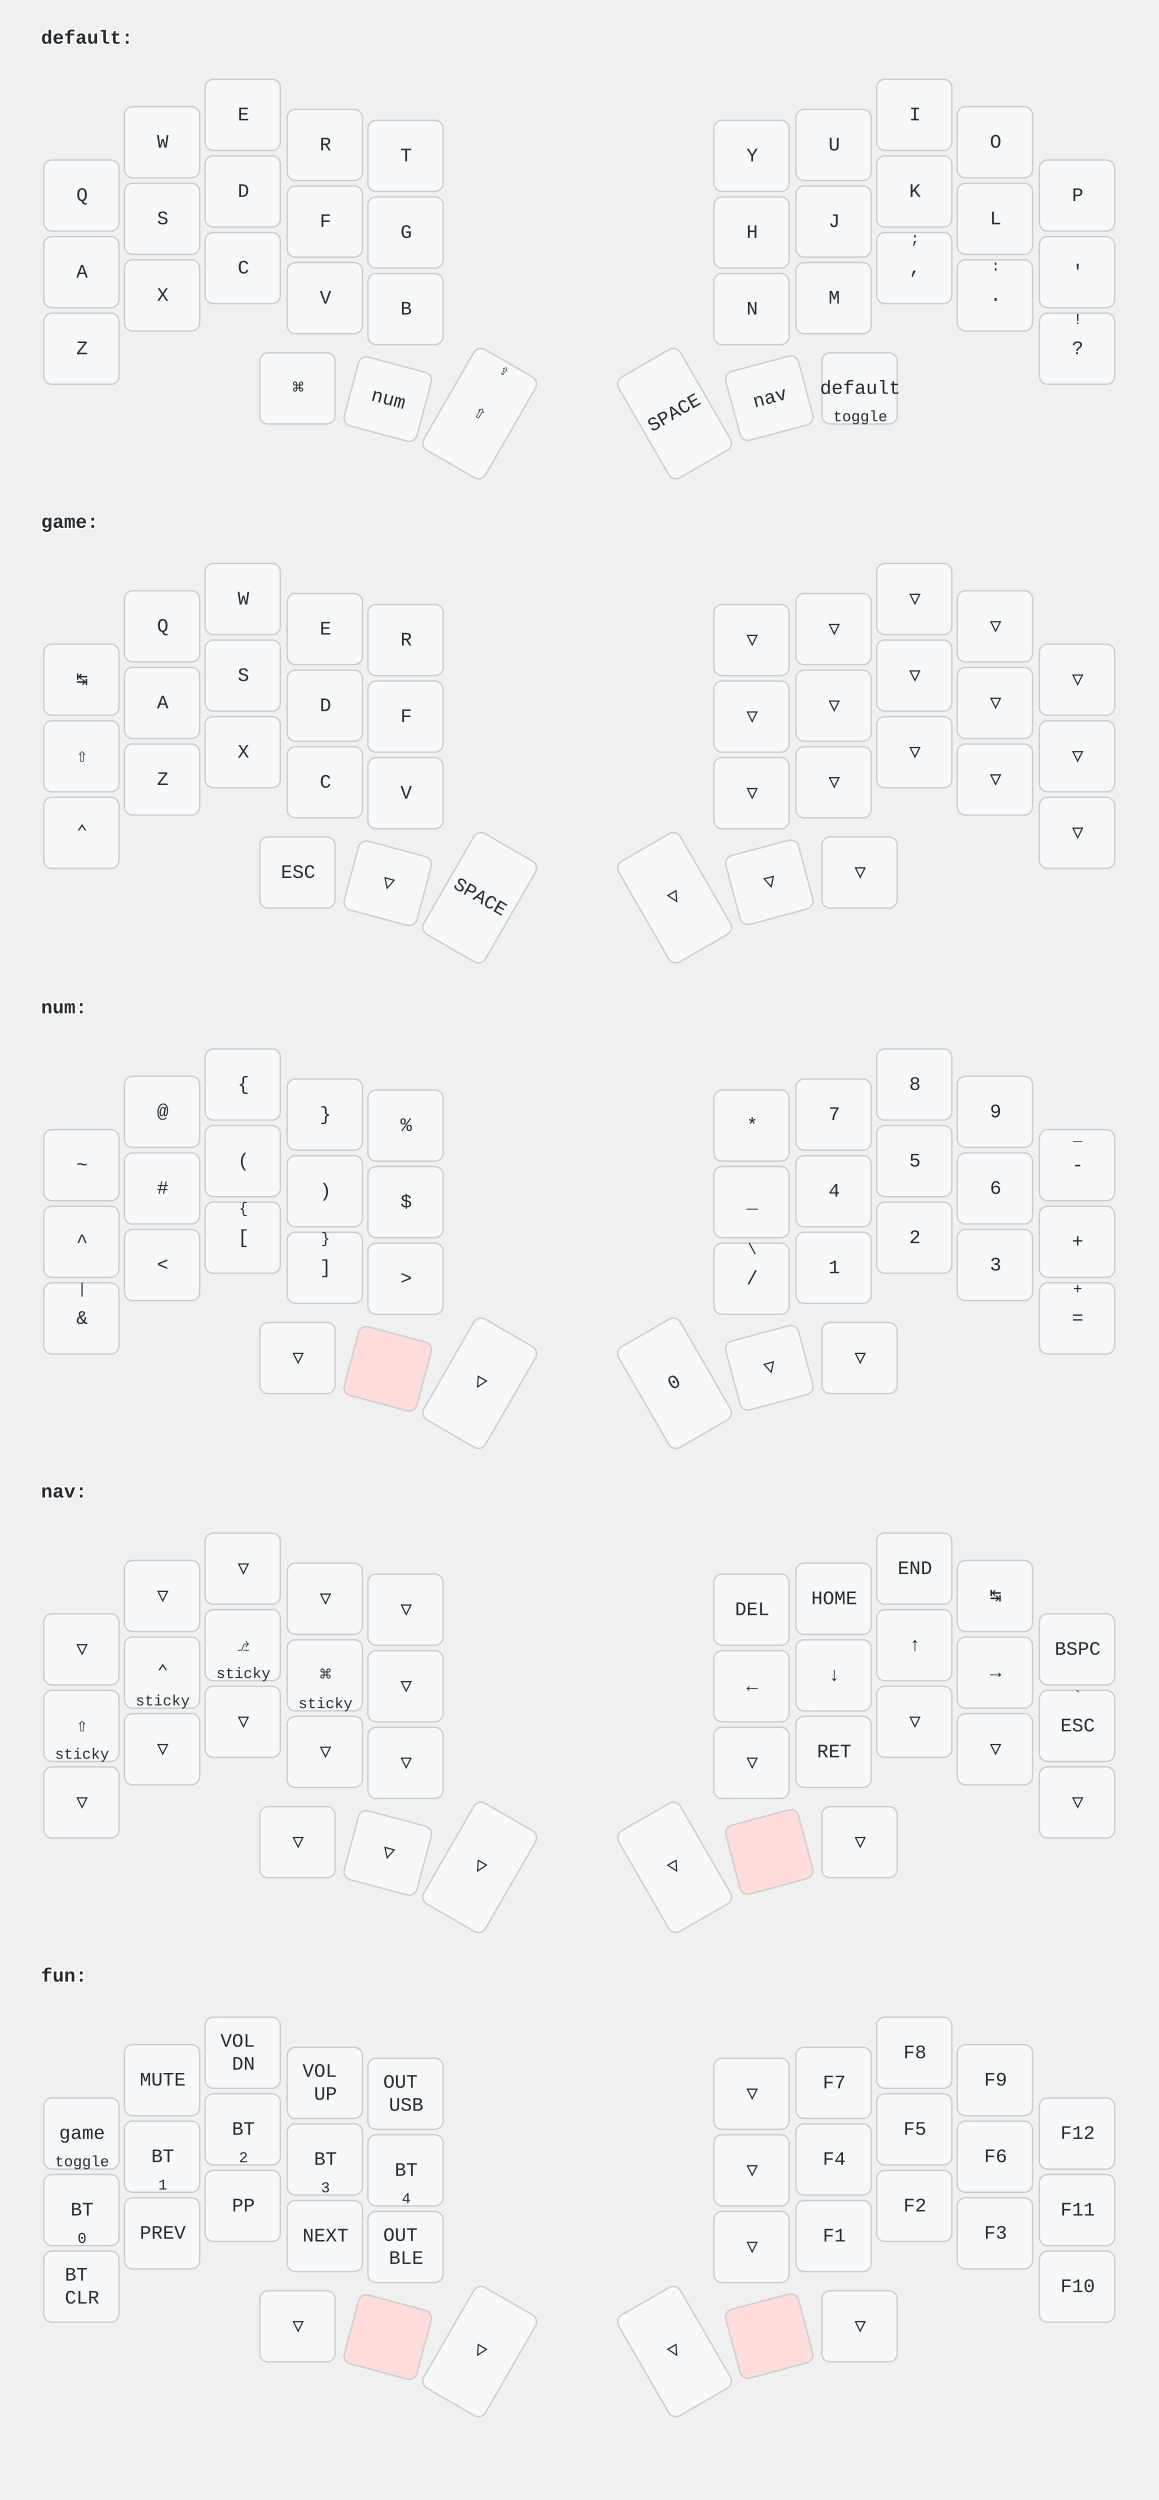
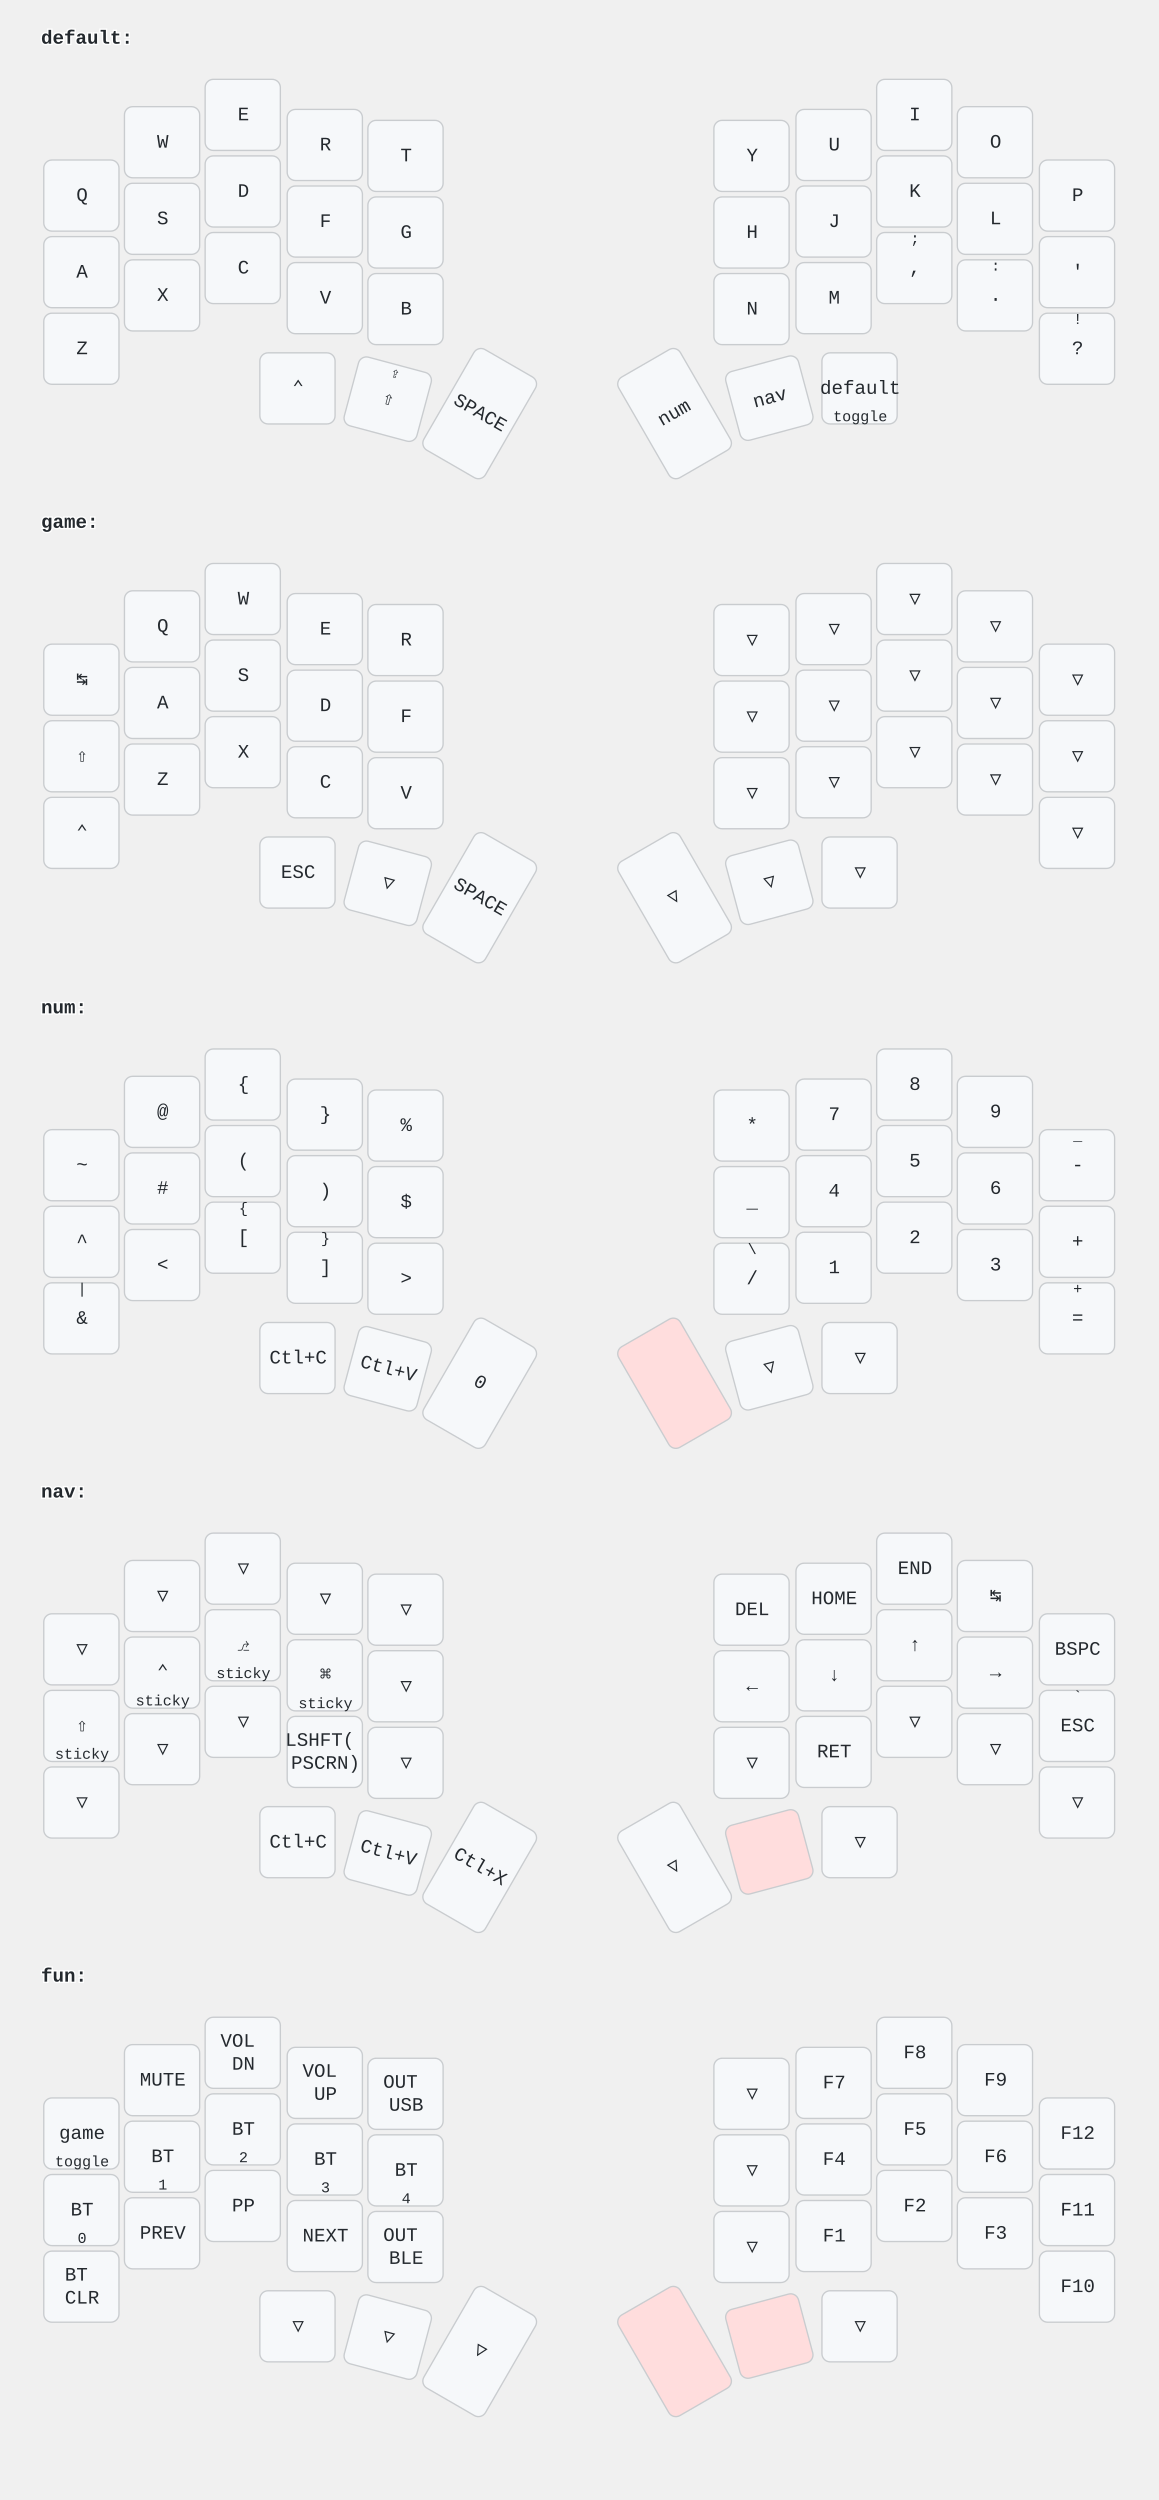
<svg xmlns="http://www.w3.org/2000/svg" width="847" height="1828" viewBox="0 0 847 1828" class="keymap">
  <style>/* font and background color specifications */
svg {
    font-family: SFMono-Regular,Consolas,Liberation Mono,Menlo,monospace;
    font-size: 14px;
    font-kerning: normal;
    text-rendering: optimizeLegibility;
    fill: #24292e;
}

/* default key styling */
rect {
    fill: #f6f8fa;
    stroke: #c9cccf;
    stroke-width: 1;
}

/* color accent for combo boxes */
rect.combo {
    fill: #cdf;
}

/* color accent for held keys */
rect.held, rect.combo.held {
    fill: #fdd;
}

/* color accent for ghost (optional) keys */
rect.ghost, rect.combo.ghost {
    fill: #ddd;
}

text {
    text-anchor: middle;
    dominant-baseline: middle;
}

/* styling for layer labels */
text.label {
    font-weight: bold;
    text-anchor: start;
    stroke: white;
    stroke-width: 2;
    paint-order: stroke;
}

/* styling for combo tap, and key hold/shifted label text */
text.combo, text.hold, text.shifted {
    font-size: 11px;
}

text.hold {
    text-anchor: middle;
    dominant-baseline: auto;
}

text.shifted {
    text-anchor: middle;
    dominant-baseline: hanging;
}

/* styling for hold/shifted label text in combo box */
text.combo.hold, text.combo.shifted {
    font-size: 8px;
}

/* styling for combo dendrons */
path {
    stroke-width: 1;
    stroke: gray;
    fill: none;
}
</style>
  <g transform="translate(30, 0)" class="layer-default">
    <text x="0" y="28" class="label" id="default">default:</text>
    <g transform="translate(0, 56)">
      <g transform="translate(30, 87)" class="key keypos-0">
        <rect rx="6" ry="6" x="-28" y="-26" width="55" height="52" class="key" />
        <text x="0" y="0" class="key tap">Q</text>
      </g>
      <g transform="translate(89, 48)" class="key keypos-1">
        <rect rx="6" ry="6" x="-28" y="-26" width="55" height="52" class="key" />
        <text x="0" y="0" class="key tap">W</text>
      </g>
      <g transform="translate(148, 28)" class="key keypos-2">
        <rect rx="6" ry="6" x="-28" y="-26" width="55" height="52" class="key" />
        <text x="0" y="0" class="key tap">E</text>
      </g>
      <g transform="translate(208, 50)" class="key keypos-3">
        <rect rx="6" ry="6" x="-28" y="-26" width="55" height="52" class="key" />
        <text x="0" y="0" class="key tap">R</text>
      </g>
      <g transform="translate(267, 58)" class="key keypos-4">
        <rect rx="6" ry="6" x="-28" y="-26" width="55" height="52" class="key" />
        <text x="0" y="0" class="key tap">T</text>
      </g>
      <g transform="translate(520, 58)" class="key keypos-5">
        <rect rx="6" ry="6" x="-28" y="-26" width="55" height="52" class="key" />
        <text x="0" y="0" class="key tap">Y</text>
      </g>
      <g transform="translate(580, 50)" class="key keypos-6">
        <rect rx="6" ry="6" x="-28" y="-26" width="55" height="52" class="key" />
        <text x="0" y="0" class="key tap">U</text>
      </g>
      <g transform="translate(639, 28)" class="key keypos-7">
        <rect rx="6" ry="6" x="-28" y="-26" width="55" height="52" class="key" />
        <text x="0" y="0" class="key tap">I</text>
      </g>
      <g transform="translate(698, 48)" class="key keypos-8">
        <rect rx="6" ry="6" x="-28" y="-26" width="55" height="52" class="key" />
        <text x="0" y="0" class="key tap">O</text>
      </g>
      <g transform="translate(758, 87)" class="key keypos-9">
        <rect rx="6" ry="6" x="-28" y="-26" width="55" height="52" class="key" />
        <text x="0" y="0" class="key tap">P</text>
      </g>
      <g transform="translate(30, 143)" class="key keypos-10">
        <rect rx="6" ry="6" x="-28" y="-26" width="55" height="52" class="key" />
        <text x="0" y="0" class="key tap">A</text>
      </g>
      <g transform="translate(89, 104)" class="key keypos-11">
        <rect rx="6" ry="6" x="-28" y="-26" width="55" height="52" class="key" />
        <text x="0" y="0" class="key tap">S</text>
      </g>
      <g transform="translate(148, 84)" class="key keypos-12">
        <rect rx="6" ry="6" x="-28" y="-26" width="55" height="52" class="key" />
        <text x="0" y="0" class="key tap">D</text>
      </g>
      <g transform="translate(208, 106)" class="key keypos-13">
        <rect rx="6" ry="6" x="-28" y="-26" width="55" height="52" class="key" />
        <text x="0" y="0" class="key tap">F</text>
      </g>
      <g transform="translate(267, 114)" class="key keypos-14">
        <rect rx="6" ry="6" x="-28" y="-26" width="55" height="52" class="key" />
        <text x="0" y="0" class="key tap">G</text>
      </g>
      <g transform="translate(520, 114)" class="key keypos-15">
        <rect rx="6" ry="6" x="-28" y="-26" width="55" height="52" class="key" />
        <text x="0" y="0" class="key tap">H</text>
      </g>
      <g transform="translate(580, 106)" class="key keypos-16">
        <rect rx="6" ry="6" x="-28" y="-26" width="55" height="52" class="key" />
        <text x="0" y="0" class="key tap">J</text>
      </g>
      <g transform="translate(639, 84)" class="key keypos-17">
        <rect rx="6" ry="6" x="-28" y="-26" width="55" height="52" class="key" />
        <text x="0" y="0" class="key tap">K</text>
      </g>
      <g transform="translate(698, 104)" class="key keypos-18">
        <rect rx="6" ry="6" x="-28" y="-26" width="55" height="52" class="key" />
        <text x="0" y="0" class="key tap">L</text>
      </g>
      <g transform="translate(758, 143)" class="key keypos-19">
        <rect rx="6" ry="6" x="-28" y="-26" width="55" height="52" class="key" />
        <text x="0" y="0" class="key tap">'</text>
      </g>
      <g transform="translate(30, 199)" class="key keypos-20">
        <rect rx="6" ry="6" x="-28" y="-26" width="55" height="52" class="key" />
        <text x="0" y="0" class="key tap">Z</text>
      </g>
      <g transform="translate(89, 160)" class="key keypos-21">
        <rect rx="6" ry="6" x="-28" y="-26" width="55" height="52" class="key" />
        <text x="0" y="0" class="key tap">X</text>
      </g>
      <g transform="translate(148, 140)" class="key keypos-22">
        <rect rx="6" ry="6" x="-28" y="-26" width="55" height="52" class="key" />
        <text x="0" y="0" class="key tap">C</text>
      </g>
      <g transform="translate(208, 162)" class="key keypos-23">
        <rect rx="6" ry="6" x="-28" y="-26" width="55" height="52" class="key" />
        <text x="0" y="0" class="key tap">V</text>
      </g>
      <g transform="translate(267, 170)" class="key keypos-24">
        <rect rx="6" ry="6" x="-28" y="-26" width="55" height="52" class="key" />
        <text x="0" y="0" class="key tap">B</text>
      </g>
      <g transform="translate(520, 170)" class="key keypos-25">
        <rect rx="6" ry="6" x="-28" y="-26" width="55" height="52" class="key" />
        <text x="0" y="0" class="key tap">N</text>
      </g>
      <g transform="translate(580, 162)" class="key keypos-26">
        <rect rx="6" ry="6" x="-28" y="-26" width="55" height="52" class="key" />
        <text x="0" y="0" class="key tap">M</text>
      </g>
      <g transform="translate(639, 140)" class="key keypos-27">
        <rect rx="6" ry="6" x="-28" y="-26" width="55" height="52" class="key" />
        <text x="0" y="0" class="key tap">,</text>
        <text x="0" y="-24" class="key shifted">;</text>
      </g>
      <g transform="translate(698, 160)" class="key keypos-28">
        <rect rx="6" ry="6" x="-28" y="-26" width="55" height="52" class="key" />
        <text x="0" y="0" class="key tap">.</text>
        <text x="0" y="-24" class="key shifted">:</text>
      </g>
      <g transform="translate(758, 199)" class="key keypos-29">
        <rect rx="6" ry="6" x="-28" y="-26" width="55" height="52" class="key" />
        <text x="0" y="0" class="key tap">?</text>
        <text x="0" y="-24" class="key shifted">!</text>
      </g>
      <g transform="translate(188, 228)" class="key keypos-30">
        <rect rx="6" ry="6" x="-28" y="-26" width="55" height="52" class="key" />
-         <text x="0" y="0" class="key tap">⌘</text>
+         <text x="0" y="0" class="key tap">⌃</text>
      </g>
      <g transform="translate(254, 236) rotate(15.0)" class="key keypos-31">
        <rect rx="6" ry="6" x="-28" y="-26" width="55" height="52" class="key" />
+         <text x="0" y="0" class="key tap">⇧</text>
+         <text x="0" y="-24" class="key shifted">⇪</text>
+       </g>
+       <g transform="translate(321, 246) rotate(30.0)" class="key keypos-32">
+         <rect rx="6" ry="6" x="-26" y="-42" width="52" height="85" class="key" />
+         <text x="0" y="0" class="key tap">SPACE</text>
+       </g>
+       <g transform="translate(463, 246) rotate(-30.0)" class="key keypos-33">
+         <rect rx="6" ry="6" x="-26" y="-42" width="52" height="85" class="key" />
        <a href="#num">
          <text x="0" y="0" class="key tap layer-activator">num</text>
        </a>
-       </g>
-       <g transform="translate(321, 246) rotate(30.0)" class="key keypos-32">
-         <rect rx="6" ry="6" x="-26" y="-42" width="52" height="85" class="key" />
-         <text x="0" y="0" class="key tap">⇧</text>
-         <text x="0" y="-40" class="key shifted">⇪</text>
-       </g>
-       <g transform="translate(463, 246) rotate(-30.0)" class="key keypos-33">
-         <rect rx="6" ry="6" x="-26" y="-42" width="52" height="85" class="key" />
-         <text x="0" y="0" class="key tap">SPACE</text>
      </g>
      <g transform="translate(533, 235) rotate(-15.0)" class="key keypos-34">
        <rect rx="6" ry="6" x="-28" y="-26" width="55" height="52" class="key" />
        <a href="#nav">
          <text x="0" y="0" class="key tap layer-activator">nav</text>
        </a>
      </g>
      <g transform="translate(599, 228)" class="key keypos-35">
        <rect rx="6" ry="6" x="-28" y="-26" width="55" height="52" class="key" />
        <a href="#default">
          <text x="0" y="0" class="key tap layer-activator">default</text>
        </a>
        <text x="0" y="24" class="key hold">toggle</text>
      </g>
    </g>
  </g>
  <g transform="translate(30, 354)" class="layer-game">
    <text x="0" y="28" class="label" id="game">game:</text>
    <g transform="translate(0, 56)">
      <g transform="translate(30, 87)" class="key keypos-0">
        <rect rx="6" ry="6" x="-28" y="-26" width="55" height="52" class="key" />
        <text x="0" y="0" class="key tap">↹</text>
      </g>
      <g transform="translate(89, 48)" class="key keypos-1">
        <rect rx="6" ry="6" x="-28" y="-26" width="55" height="52" class="key" />
        <text x="0" y="0" class="key tap">Q</text>
      </g>
      <g transform="translate(148, 28)" class="key keypos-2">
        <rect rx="6" ry="6" x="-28" y="-26" width="55" height="52" class="key" />
        <text x="0" y="0" class="key tap">W</text>
      </g>
      <g transform="translate(208, 50)" class="key keypos-3">
        <rect rx="6" ry="6" x="-28" y="-26" width="55" height="52" class="key" />
        <text x="0" y="0" class="key tap">E</text>
      </g>
      <g transform="translate(267, 58)" class="key keypos-4">
        <rect rx="6" ry="6" x="-28" y="-26" width="55" height="52" class="key" />
        <text x="0" y="0" class="key tap">R</text>
      </g>
      <g transform="translate(520, 58)" class="key trans keypos-5">
        <rect rx="6" ry="6" x="-28" y="-26" width="55" height="52" class="key trans" />
        <text x="0" y="0" class="key trans tap">▽</text>
      </g>
      <g transform="translate(580, 50)" class="key trans keypos-6">
        <rect rx="6" ry="6" x="-28" y="-26" width="55" height="52" class="key trans" />
        <text x="0" y="0" class="key trans tap">▽</text>
      </g>
      <g transform="translate(639, 28)" class="key trans keypos-7">
        <rect rx="6" ry="6" x="-28" y="-26" width="55" height="52" class="key trans" />
        <text x="0" y="0" class="key trans tap">▽</text>
      </g>
      <g transform="translate(698, 48)" class="key trans keypos-8">
        <rect rx="6" ry="6" x="-28" y="-26" width="55" height="52" class="key trans" />
        <text x="0" y="0" class="key trans tap">▽</text>
      </g>
      <g transform="translate(758, 87)" class="key trans keypos-9">
        <rect rx="6" ry="6" x="-28" y="-26" width="55" height="52" class="key trans" />
        <text x="0" y="0" class="key trans tap">▽</text>
      </g>
      <g transform="translate(30, 143)" class="key keypos-10">
        <rect rx="6" ry="6" x="-28" y="-26" width="55" height="52" class="key" />
        <text x="0" y="0" class="key tap">⇧</text>
      </g>
      <g transform="translate(89, 104)" class="key keypos-11">
        <rect rx="6" ry="6" x="-28" y="-26" width="55" height="52" class="key" />
        <text x="0" y="0" class="key tap">A</text>
      </g>
      <g transform="translate(148, 84)" class="key keypos-12">
        <rect rx="6" ry="6" x="-28" y="-26" width="55" height="52" class="key" />
        <text x="0" y="0" class="key tap">S</text>
      </g>
      <g transform="translate(208, 106)" class="key keypos-13">
        <rect rx="6" ry="6" x="-28" y="-26" width="55" height="52" class="key" />
        <text x="0" y="0" class="key tap">D</text>
      </g>
      <g transform="translate(267, 114)" class="key keypos-14">
        <rect rx="6" ry="6" x="-28" y="-26" width="55" height="52" class="key" />
        <text x="0" y="0" class="key tap">F</text>
      </g>
      <g transform="translate(520, 114)" class="key trans keypos-15">
        <rect rx="6" ry="6" x="-28" y="-26" width="55" height="52" class="key trans" />
        <text x="0" y="0" class="key trans tap">▽</text>
      </g>
      <g transform="translate(580, 106)" class="key trans keypos-16">
        <rect rx="6" ry="6" x="-28" y="-26" width="55" height="52" class="key trans" />
        <text x="0" y="0" class="key trans tap">▽</text>
      </g>
      <g transform="translate(639, 84)" class="key trans keypos-17">
        <rect rx="6" ry="6" x="-28" y="-26" width="55" height="52" class="key trans" />
        <text x="0" y="0" class="key trans tap">▽</text>
      </g>
      <g transform="translate(698, 104)" class="key trans keypos-18">
        <rect rx="6" ry="6" x="-28" y="-26" width="55" height="52" class="key trans" />
        <text x="0" y="0" class="key trans tap">▽</text>
      </g>
      <g transform="translate(758, 143)" class="key trans keypos-19">
        <rect rx="6" ry="6" x="-28" y="-26" width="55" height="52" class="key trans" />
        <text x="0" y="0" class="key trans tap">▽</text>
      </g>
      <g transform="translate(30, 199)" class="key keypos-20">
        <rect rx="6" ry="6" x="-28" y="-26" width="55" height="52" class="key" />
        <text x="0" y="0" class="key tap">⌃</text>
      </g>
      <g transform="translate(89, 160)" class="key keypos-21">
        <rect rx="6" ry="6" x="-28" y="-26" width="55" height="52" class="key" />
        <text x="0" y="0" class="key tap">Z</text>
      </g>
      <g transform="translate(148, 140)" class="key keypos-22">
        <rect rx="6" ry="6" x="-28" y="-26" width="55" height="52" class="key" />
        <text x="0" y="0" class="key tap">X</text>
      </g>
      <g transform="translate(208, 162)" class="key keypos-23">
        <rect rx="6" ry="6" x="-28" y="-26" width="55" height="52" class="key" />
        <text x="0" y="0" class="key tap">C</text>
      </g>
      <g transform="translate(267, 170)" class="key keypos-24">
        <rect rx="6" ry="6" x="-28" y="-26" width="55" height="52" class="key" />
        <text x="0" y="0" class="key tap">V</text>
      </g>
      <g transform="translate(520, 170)" class="key trans keypos-25">
        <rect rx="6" ry="6" x="-28" y="-26" width="55" height="52" class="key trans" />
        <text x="0" y="0" class="key trans tap">▽</text>
      </g>
      <g transform="translate(580, 162)" class="key trans keypos-26">
        <rect rx="6" ry="6" x="-28" y="-26" width="55" height="52" class="key trans" />
        <text x="0" y="0" class="key trans tap">▽</text>
      </g>
      <g transform="translate(639, 140)" class="key trans keypos-27">
        <rect rx="6" ry="6" x="-28" y="-26" width="55" height="52" class="key trans" />
        <text x="0" y="0" class="key trans tap">▽</text>
      </g>
      <g transform="translate(698, 160)" class="key trans keypos-28">
        <rect rx="6" ry="6" x="-28" y="-26" width="55" height="52" class="key trans" />
        <text x="0" y="0" class="key trans tap">▽</text>
      </g>
      <g transform="translate(758, 199)" class="key trans keypos-29">
        <rect rx="6" ry="6" x="-28" y="-26" width="55" height="52" class="key trans" />
        <text x="0" y="0" class="key trans tap">▽</text>
      </g>
      <g transform="translate(188, 228)" class="key keypos-30">
        <rect rx="6" ry="6" x="-28" y="-26" width="55" height="52" class="key" />
        <text x="0" y="0" class="key tap">ESC</text>
      </g>
      <g transform="translate(254, 236) rotate(15.0)" class="key trans keypos-31">
        <rect rx="6" ry="6" x="-28" y="-26" width="55" height="52" class="key trans" />
        <text x="0" y="0" class="key trans tap">▽</text>
      </g>
      <g transform="translate(321, 246) rotate(30.0)" class="key keypos-32">
        <rect rx="6" ry="6" x="-26" y="-42" width="52" height="85" class="key" />
        <text x="0" y="0" class="key tap">SPACE</text>
      </g>
      <g transform="translate(463, 246) rotate(-30.0)" class="key trans keypos-33">
        <rect rx="6" ry="6" x="-26" y="-42" width="52" height="85" class="key trans" />
        <text x="0" y="0" class="key trans tap">▽</text>
      </g>
      <g transform="translate(533, 235) rotate(-15.0)" class="key trans keypos-34">
        <rect rx="6" ry="6" x="-28" y="-26" width="55" height="52" class="key trans" />
        <text x="0" y="0" class="key trans tap">▽</text>
      </g>
      <g transform="translate(599, 228)" class="key trans keypos-35">
        <rect rx="6" ry="6" x="-28" y="-26" width="55" height="52" class="key trans" />
        <text x="0" y="0" class="key trans tap">▽</text>
      </g>
    </g>
  </g>
  <g transform="translate(30, 709)" class="layer-num">
    <text x="0" y="28" class="label" id="num">num:</text>
    <g transform="translate(0, 56)">
      <g transform="translate(30, 87)" class="key keypos-0">
        <rect rx="6" ry="6" x="-28" y="-26" width="55" height="52" class="key" />
        <text x="0" y="0" class="key tap">~</text>
      </g>
      <g transform="translate(89, 48)" class="key keypos-1">
        <rect rx="6" ry="6" x="-28" y="-26" width="55" height="52" class="key" />
        <text x="0" y="0" class="key tap">@</text>
      </g>
      <g transform="translate(148, 28)" class="key keypos-2">
        <rect rx="6" ry="6" x="-28" y="-26" width="55" height="52" class="key" />
        <text x="0" y="0" class="key tap">{</text>
      </g>
      <g transform="translate(208, 50)" class="key keypos-3">
        <rect rx="6" ry="6" x="-28" y="-26" width="55" height="52" class="key" />
        <text x="0" y="0" class="key tap">}</text>
      </g>
      <g transform="translate(267, 58)" class="key keypos-4">
        <rect rx="6" ry="6" x="-28" y="-26" width="55" height="52" class="key" />
        <text x="0" y="0" class="key tap">%</text>
      </g>
      <g transform="translate(520, 58)" class="key keypos-5">
        <rect rx="6" ry="6" x="-28" y="-26" width="55" height="52" class="key" />
        <text x="0" y="0" class="key tap">*</text>
      </g>
      <g transform="translate(580, 50)" class="key keypos-6">
        <rect rx="6" ry="6" x="-28" y="-26" width="55" height="52" class="key" />
        <text x="0" y="0" class="key tap">7</text>
      </g>
      <g transform="translate(639, 28)" class="key keypos-7">
        <rect rx="6" ry="6" x="-28" y="-26" width="55" height="52" class="key" />
        <text x="0" y="0" class="key tap">8</text>
      </g>
      <g transform="translate(698, 48)" class="key keypos-8">
        <rect rx="6" ry="6" x="-28" y="-26" width="55" height="52" class="key" />
        <text x="0" y="0" class="key tap">9</text>
      </g>
      <g transform="translate(758, 87)" class="key keypos-9">
        <rect rx="6" ry="6" x="-28" y="-26" width="55" height="52" class="key" />
        <text x="0" y="0" class="key tap">-</text>
        <text x="0" y="-24" class="key shifted">_</text>
      </g>
      <g transform="translate(30, 143)" class="key keypos-10">
        <rect rx="6" ry="6" x="-28" y="-26" width="55" height="52" class="key" />
        <text x="0" y="0" class="key tap">^</text>
      </g>
      <g transform="translate(89, 104)" class="key keypos-11">
        <rect rx="6" ry="6" x="-28" y="-26" width="55" height="52" class="key" />
        <text x="0" y="0" class="key tap">#</text>
      </g>
      <g transform="translate(148, 84)" class="key keypos-12">
        <rect rx="6" ry="6" x="-28" y="-26" width="55" height="52" class="key" />
        <text x="0" y="0" class="key tap">(</text>
      </g>
      <g transform="translate(208, 106)" class="key keypos-13">
        <rect rx="6" ry="6" x="-28" y="-26" width="55" height="52" class="key" />
        <text x="0" y="0" class="key tap">)</text>
      </g>
      <g transform="translate(267, 114)" class="key keypos-14">
        <rect rx="6" ry="6" x="-28" y="-26" width="55" height="52" class="key" />
        <text x="0" y="0" class="key tap">$</text>
      </g>
      <g transform="translate(520, 114)" class="key keypos-15">
        <rect rx="6" ry="6" x="-28" y="-26" width="55" height="52" class="key" />
        <text x="0" y="0" class="key tap">_</text>
      </g>
      <g transform="translate(580, 106)" class="key keypos-16">
        <rect rx="6" ry="6" x="-28" y="-26" width="55" height="52" class="key" />
        <text x="0" y="0" class="key tap">4</text>
      </g>
      <g transform="translate(639, 84)" class="key keypos-17">
        <rect rx="6" ry="6" x="-28" y="-26" width="55" height="52" class="key" />
        <text x="0" y="0" class="key tap">5</text>
      </g>
      <g transform="translate(698, 104)" class="key keypos-18">
        <rect rx="6" ry="6" x="-28" y="-26" width="55" height="52" class="key" />
        <text x="0" y="0" class="key tap">6</text>
      </g>
      <g transform="translate(758, 143)" class="key keypos-19">
        <rect rx="6" ry="6" x="-28" y="-26" width="55" height="52" class="key" />
        <text x="0" y="0" class="key tap">+</text>
      </g>
      <g transform="translate(30, 199)" class="key keypos-20">
        <rect rx="6" ry="6" x="-28" y="-26" width="55" height="52" class="key" />
        <text x="0" y="0" class="key tap">&amp;</text>
        <text x="0" y="-24" class="key shifted">|</text>
      </g>
      <g transform="translate(89, 160)" class="key keypos-21">
        <rect rx="6" ry="6" x="-28" y="-26" width="55" height="52" class="key" />
        <text x="0" y="0" class="key tap">&lt;</text>
      </g>
      <g transform="translate(148, 140)" class="key keypos-22">
        <rect rx="6" ry="6" x="-28" y="-26" width="55" height="52" class="key" />
        <text x="0" y="0" class="key tap">[</text>
        <text x="0" y="-24" class="key shifted">{</text>
      </g>
      <g transform="translate(208, 162)" class="key keypos-23">
        <rect rx="6" ry="6" x="-28" y="-26" width="55" height="52" class="key" />
        <text x="0" y="0" class="key tap">]</text>
        <text x="0" y="-24" class="key shifted">}</text>
      </g>
      <g transform="translate(267, 170)" class="key keypos-24">
        <rect rx="6" ry="6" x="-28" y="-26" width="55" height="52" class="key" />
        <text x="0" y="0" class="key tap">&gt;</text>
      </g>
      <g transform="translate(520, 170)" class="key keypos-25">
        <rect rx="6" ry="6" x="-28" y="-26" width="55" height="52" class="key" />
        <text x="0" y="0" class="key tap">/</text>
        <text x="0" y="-24" class="key shifted">\</text>
      </g>
      <g transform="translate(580, 162)" class="key keypos-26">
        <rect rx="6" ry="6" x="-28" y="-26" width="55" height="52" class="key" />
        <text x="0" y="0" class="key tap">1</text>
      </g>
      <g transform="translate(639, 140)" class="key keypos-27">
        <rect rx="6" ry="6" x="-28" y="-26" width="55" height="52" class="key" />
        <text x="0" y="0" class="key tap">2</text>
      </g>
      <g transform="translate(698, 160)" class="key keypos-28">
        <rect rx="6" ry="6" x="-28" y="-26" width="55" height="52" class="key" />
        <text x="0" y="0" class="key tap">3</text>
      </g>
      <g transform="translate(758, 199)" class="key keypos-29">
        <rect rx="6" ry="6" x="-28" y="-26" width="55" height="52" class="key" />
        <text x="0" y="0" class="key tap">=</text>
        <text x="0" y="-24" class="key shifted">+</text>
      </g>
-       <g transform="translate(188, 228)" class="key trans keypos-30">
-         <rect rx="6" ry="6" x="-28" y="-26" width="55" height="52" class="key trans" />
-         <text x="0" y="0" class="key trans tap">▽</text>
-       </g>
-       <g transform="translate(254, 236) rotate(15.0)" class="key held keypos-31">
-         <rect rx="6" ry="6" x="-28" y="-26" width="55" height="52" class="key held" />
-       </g>
-       <g transform="translate(321, 246) rotate(30.0)" class="key trans keypos-32">
-         <rect rx="6" ry="6" x="-26" y="-42" width="52" height="85" class="key trans" />
-         <text x="0" y="0" class="key trans tap">▽</text>
-       </g>
-       <g transform="translate(463, 246) rotate(-30.0)" class="key keypos-33">
+       <g transform="translate(188, 228)" class="key keypos-30">
+         <rect rx="6" ry="6" x="-28" y="-26" width="55" height="52" class="key" />
+         <text x="0" y="0" class="key tap">Ctl+C</text>
+       </g>
+       <g transform="translate(254, 236) rotate(15.0)" class="key keypos-31">
+         <rect rx="6" ry="6" x="-28" y="-26" width="55" height="52" class="key" />
+         <text x="0" y="0" class="key tap">Ctl+V</text>
+       </g>
+       <g transform="translate(321, 246) rotate(30.0)" class="key keypos-32">
        <rect rx="6" ry="6" x="-26" y="-42" width="52" height="85" class="key" />
        <text x="0" y="0" class="key tap">0</text>
+       </g>
+       <g transform="translate(463, 246) rotate(-30.0)" class="key held keypos-33">
+         <rect rx="6" ry="6" x="-26" y="-42" width="52" height="85" class="key held" />
      </g>
      <g transform="translate(533, 235) rotate(-15.0)" class="key trans keypos-34">
        <rect rx="6" ry="6" x="-28" y="-26" width="55" height="52" class="key trans" />
        <text x="0" y="0" class="key trans tap">▽</text>
      </g>
      <g transform="translate(599, 228)" class="key trans keypos-35">
        <rect rx="6" ry="6" x="-28" y="-26" width="55" height="52" class="key trans" />
        <text x="0" y="0" class="key trans tap">▽</text>
      </g>
    </g>
  </g>
  <g transform="translate(30, 1063)" class="layer-nav">
    <text x="0" y="28" class="label" id="nav">nav:</text>
    <g transform="translate(0, 56)">
      <g transform="translate(30, 87)" class="key trans keypos-0">
        <rect rx="6" ry="6" x="-28" y="-26" width="55" height="52" class="key trans" />
        <text x="0" y="0" class="key trans tap">▽</text>
      </g>
      <g transform="translate(89, 48)" class="key trans keypos-1">
        <rect rx="6" ry="6" x="-28" y="-26" width="55" height="52" class="key trans" />
        <text x="0" y="0" class="key trans tap">▽</text>
      </g>
      <g transform="translate(148, 28)" class="key trans keypos-2">
        <rect rx="6" ry="6" x="-28" y="-26" width="55" height="52" class="key trans" />
        <text x="0" y="0" class="key trans tap">▽</text>
      </g>
      <g transform="translate(208, 50)" class="key trans keypos-3">
        <rect rx="6" ry="6" x="-28" y="-26" width="55" height="52" class="key trans" />
        <text x="0" y="0" class="key trans tap">▽</text>
      </g>
      <g transform="translate(267, 58)" class="key trans keypos-4">
        <rect rx="6" ry="6" x="-28" y="-26" width="55" height="52" class="key trans" />
        <text x="0" y="0" class="key trans tap">▽</text>
      </g>
      <g transform="translate(520, 58)" class="key keypos-5">
        <rect rx="6" ry="6" x="-28" y="-26" width="55" height="52" class="key" />
        <text x="0" y="0" class="key tap">DEL</text>
      </g>
      <g transform="translate(580, 50)" class="key keypos-6">
        <rect rx="6" ry="6" x="-28" y="-26" width="55" height="52" class="key" />
        <text x="0" y="0" class="key tap">HOME</text>
      </g>
      <g transform="translate(639, 28)" class="key keypos-7">
        <rect rx="6" ry="6" x="-28" y="-26" width="55" height="52" class="key" />
        <text x="0" y="0" class="key tap">END</text>
      </g>
      <g transform="translate(698, 48)" class="key keypos-8">
        <rect rx="6" ry="6" x="-28" y="-26" width="55" height="52" class="key" />
        <text x="0" y="0" class="key tap">↹</text>
      </g>
      <g transform="translate(758, 87)" class="key keypos-9">
        <rect rx="6" ry="6" x="-28" y="-26" width="55" height="52" class="key" />
        <text x="0" y="0" class="key tap">BSPC</text>
      </g>
      <g transform="translate(30, 143)" class="key keypos-10">
        <rect rx="6" ry="6" x="-28" y="-26" width="55" height="52" class="key" />
        <text x="0" y="0" class="key tap">⇧</text>
        <text x="0" y="24" class="key hold">sticky</text>
      </g>
      <g transform="translate(89, 104)" class="key keypos-11">
        <rect rx="6" ry="6" x="-28" y="-26" width="55" height="52" class="key" />
        <text x="0" y="0" class="key tap">⌃</text>
        <text x="0" y="24" class="key hold">sticky</text>
      </g>
      <g transform="translate(148, 84)" class="key keypos-12">
        <rect rx="6" ry="6" x="-28" y="-26" width="55" height="52" class="key" />
        <text x="0" y="0" class="key tap">⎇</text>
        <text x="0" y="24" class="key hold">sticky</text>
      </g>
      <g transform="translate(208, 106)" class="key keypos-13">
        <rect rx="6" ry="6" x="-28" y="-26" width="55" height="52" class="key" />
        <text x="0" y="0" class="key tap">⌘</text>
        <text x="0" y="24" class="key hold">sticky</text>
      </g>
      <g transform="translate(267, 114)" class="key trans keypos-14">
        <rect rx="6" ry="6" x="-28" y="-26" width="55" height="52" class="key trans" />
        <text x="0" y="0" class="key trans tap">▽</text>
      </g>
      <g transform="translate(520, 114)" class="key keypos-15">
        <rect rx="6" ry="6" x="-28" y="-26" width="55" height="52" class="key" />
        <text x="0" y="0" class="key tap">←</text>
      </g>
      <g transform="translate(580, 106)" class="key keypos-16">
        <rect rx="6" ry="6" x="-28" y="-26" width="55" height="52" class="key" />
        <text x="0" y="0" class="key tap">↓</text>
      </g>
      <g transform="translate(639, 84)" class="key keypos-17">
        <rect rx="6" ry="6" x="-28" y="-26" width="55" height="52" class="key" />
        <text x="0" y="0" class="key tap">↑</text>
      </g>
      <g transform="translate(698, 104)" class="key keypos-18">
        <rect rx="6" ry="6" x="-28" y="-26" width="55" height="52" class="key" />
        <text x="0" y="0" class="key tap">→</text>
      </g>
      <g transform="translate(758, 143)" class="key keypos-19">
        <rect rx="6" ry="6" x="-28" y="-26" width="55" height="52" class="key" />
        <text x="0" y="0" class="key tap">ESC</text>
        <text x="0" y="-24" class="key shifted">`</text>
      </g>
      <g transform="translate(30, 199)" class="key trans keypos-20">
        <rect rx="6" ry="6" x="-28" y="-26" width="55" height="52" class="key trans" />
        <text x="0" y="0" class="key trans tap">▽</text>
      </g>
      <g transform="translate(89, 160)" class="key trans keypos-21">
        <rect rx="6" ry="6" x="-28" y="-26" width="55" height="52" class="key trans" />
        <text x="0" y="0" class="key trans tap">▽</text>
      </g>
      <g transform="translate(148, 140)" class="key trans keypos-22">
        <rect rx="6" ry="6" x="-28" y="-26" width="55" height="52" class="key trans" />
        <text x="0" y="0" class="key trans tap">▽</text>
      </g>
-       <g transform="translate(208, 162)" class="key trans keypos-23">
-         <rect rx="6" ry="6" x="-28" y="-26" width="55" height="52" class="key trans" />
-         <text x="0" y="0" class="key trans tap">▽</text>
+       <g transform="translate(208, 162)" class="key keypos-23">
+         <rect rx="6" ry="6" x="-28" y="-26" width="55" height="52" class="key" />
+         <text x="0" y="0" class="key tap">
+           <tspan x="0" dy="-0.6em">LSHFT(</tspan>
+           <tspan x="0" dy="1.2em">PSCRN)</tspan>
+         </text>
      </g>
      <g transform="translate(267, 170)" class="key trans keypos-24">
        <rect rx="6" ry="6" x="-28" y="-26" width="55" height="52" class="key trans" />
        <text x="0" y="0" class="key trans tap">▽</text>
      </g>
      <g transform="translate(520, 170)" class="key trans keypos-25">
        <rect rx="6" ry="6" x="-28" y="-26" width="55" height="52" class="key trans" />
        <text x="0" y="0" class="key trans tap">▽</text>
      </g>
      <g transform="translate(580, 162)" class="key keypos-26">
        <rect rx="6" ry="6" x="-28" y="-26" width="55" height="52" class="key" />
        <text x="0" y="0" class="key tap">RET</text>
      </g>
      <g transform="translate(639, 140)" class="key trans keypos-27">
        <rect rx="6" ry="6" x="-28" y="-26" width="55" height="52" class="key trans" />
        <text x="0" y="0" class="key trans tap">▽</text>
      </g>
      <g transform="translate(698, 160)" class="key trans keypos-28">
        <rect rx="6" ry="6" x="-28" y="-26" width="55" height="52" class="key trans" />
        <text x="0" y="0" class="key trans tap">▽</text>
      </g>
      <g transform="translate(758, 199)" class="key trans keypos-29">
        <rect rx="6" ry="6" x="-28" y="-26" width="55" height="52" class="key trans" />
        <text x="0" y="0" class="key trans tap">▽</text>
      </g>
-       <g transform="translate(188, 228)" class="key trans keypos-30">
-         <rect rx="6" ry="6" x="-28" y="-26" width="55" height="52" class="key trans" />
-         <text x="0" y="0" class="key trans tap">▽</text>
-       </g>
-       <g transform="translate(254, 236) rotate(15.0)" class="key trans keypos-31">
-         <rect rx="6" ry="6" x="-28" y="-26" width="55" height="52" class="key trans" />
-         <text x="0" y="0" class="key trans tap">▽</text>
-       </g>
-       <g transform="translate(321, 246) rotate(30.0)" class="key trans keypos-32">
-         <rect rx="6" ry="6" x="-26" y="-42" width="52" height="85" class="key trans" />
-         <text x="0" y="0" class="key trans tap">▽</text>
+       <g transform="translate(188, 228)" class="key keypos-30">
+         <rect rx="6" ry="6" x="-28" y="-26" width="55" height="52" class="key" />
+         <text x="0" y="0" class="key tap">Ctl+C</text>
+       </g>
+       <g transform="translate(254, 236) rotate(15.0)" class="key keypos-31">
+         <rect rx="6" ry="6" x="-28" y="-26" width="55" height="52" class="key" />
+         <text x="0" y="0" class="key tap">Ctl+V</text>
+       </g>
+       <g transform="translate(321, 246) rotate(30.0)" class="key keypos-32">
+         <rect rx="6" ry="6" x="-26" y="-42" width="52" height="85" class="key" />
+         <text x="0" y="0" class="key tap">Ctl+X</text>
      </g>
      <g transform="translate(463, 246) rotate(-30.0)" class="key trans keypos-33">
        <rect rx="6" ry="6" x="-26" y="-42" width="52" height="85" class="key trans" />
        <text x="0" y="0" class="key trans tap">▽</text>
      </g>
      <g transform="translate(533, 235) rotate(-15.0)" class="key held keypos-34">
        <rect rx="6" ry="6" x="-28" y="-26" width="55" height="52" class="key held" />
      </g>
      <g transform="translate(599, 228)" class="key trans keypos-35">
        <rect rx="6" ry="6" x="-28" y="-26" width="55" height="52" class="key trans" />
        <text x="0" y="0" class="key trans tap">▽</text>
      </g>
    </g>
  </g>
  <g transform="translate(30, 1417)" class="layer-fun">
    <text x="0" y="28" class="label" id="fun">fun:</text>
    <g transform="translate(0, 56)">
      <g transform="translate(30, 87)" class="key keypos-0">
        <rect rx="6" ry="6" x="-28" y="-26" width="55" height="52" class="key" />
        <a href="#game">
          <text x="0" y="0" class="key tap layer-activator">game</text>
        </a>
        <text x="0" y="24" class="key hold">toggle</text>
      </g>
      <g transform="translate(89, 48)" class="key keypos-1">
        <rect rx="6" ry="6" x="-28" y="-26" width="55" height="52" class="key" />
        <text x="0" y="0" class="key tap">MUTE</text>
      </g>
      <g transform="translate(148, 28)" class="key keypos-2">
        <rect rx="6" ry="6" x="-28" y="-26" width="55" height="52" class="key" />
        <text x="0" y="0" class="key tap">
          <tspan x="0" dy="-0.6em">VOL</tspan>
          <tspan x="0" dy="1.2em">DN</tspan>
        </text>
      </g>
      <g transform="translate(208, 50)" class="key keypos-3">
        <rect rx="6" ry="6" x="-28" y="-26" width="55" height="52" class="key" />
        <text x="0" y="0" class="key tap">
          <tspan x="0" dy="-0.6em">VOL</tspan>
          <tspan x="0" dy="1.2em">UP</tspan>
        </text>
      </g>
      <g transform="translate(267, 58)" class="key keypos-4">
        <rect rx="6" ry="6" x="-28" y="-26" width="55" height="52" class="key" />
        <text x="0" y="0" class="key tap">
          <tspan x="0" dy="-0.6em">OUT</tspan>
          <tspan x="0" dy="1.2em">USB</tspan>
        </text>
      </g>
      <g transform="translate(520, 58)" class="key trans keypos-5">
        <rect rx="6" ry="6" x="-28" y="-26" width="55" height="52" class="key trans" />
        <text x="0" y="0" class="key trans tap">▽</text>
      </g>
      <g transform="translate(580, 50)" class="key keypos-6">
        <rect rx="6" ry="6" x="-28" y="-26" width="55" height="52" class="key" />
        <text x="0" y="0" class="key tap">F7</text>
      </g>
      <g transform="translate(639, 28)" class="key keypos-7">
        <rect rx="6" ry="6" x="-28" y="-26" width="55" height="52" class="key" />
        <text x="0" y="0" class="key tap">F8</text>
      </g>
      <g transform="translate(698, 48)" class="key keypos-8">
        <rect rx="6" ry="6" x="-28" y="-26" width="55" height="52" class="key" />
        <text x="0" y="0" class="key tap">F9</text>
      </g>
      <g transform="translate(758, 87)" class="key keypos-9">
        <rect rx="6" ry="6" x="-28" y="-26" width="55" height="52" class="key" />
        <text x="0" y="0" class="key tap">F12</text>
      </g>
      <g transform="translate(30, 143)" class="key keypos-10">
        <rect rx="6" ry="6" x="-28" y="-26" width="55" height="52" class="key" />
        <text x="0" y="0" class="key tap">BT</text>
        <text x="0" y="24" class="key hold">0</text>
      </g>
      <g transform="translate(89, 104)" class="key keypos-11">
        <rect rx="6" ry="6" x="-28" y="-26" width="55" height="52" class="key" />
        <text x="0" y="0" class="key tap">BT</text>
        <text x="0" y="24" class="key hold">1</text>
      </g>
      <g transform="translate(148, 84)" class="key keypos-12">
        <rect rx="6" ry="6" x="-28" y="-26" width="55" height="52" class="key" />
        <text x="0" y="0" class="key tap">BT</text>
        <text x="0" y="24" class="key hold">2</text>
      </g>
      <g transform="translate(208, 106)" class="key keypos-13">
        <rect rx="6" ry="6" x="-28" y="-26" width="55" height="52" class="key" />
        <text x="0" y="0" class="key tap">BT</text>
        <text x="0" y="24" class="key hold">3</text>
      </g>
      <g transform="translate(267, 114)" class="key keypos-14">
        <rect rx="6" ry="6" x="-28" y="-26" width="55" height="52" class="key" />
        <text x="0" y="0" class="key tap">BT</text>
        <text x="0" y="24" class="key hold">4</text>
      </g>
      <g transform="translate(520, 114)" class="key trans keypos-15">
        <rect rx="6" ry="6" x="-28" y="-26" width="55" height="52" class="key trans" />
        <text x="0" y="0" class="key trans tap">▽</text>
      </g>
      <g transform="translate(580, 106)" class="key keypos-16">
        <rect rx="6" ry="6" x="-28" y="-26" width="55" height="52" class="key" />
        <text x="0" y="0" class="key tap">F4</text>
      </g>
      <g transform="translate(639, 84)" class="key keypos-17">
        <rect rx="6" ry="6" x="-28" y="-26" width="55" height="52" class="key" />
        <text x="0" y="0" class="key tap">F5</text>
      </g>
      <g transform="translate(698, 104)" class="key keypos-18">
        <rect rx="6" ry="6" x="-28" y="-26" width="55" height="52" class="key" />
        <text x="0" y="0" class="key tap">F6</text>
      </g>
      <g transform="translate(758, 143)" class="key keypos-19">
        <rect rx="6" ry="6" x="-28" y="-26" width="55" height="52" class="key" />
        <text x="0" y="0" class="key tap">F11</text>
      </g>
      <g transform="translate(30, 199)" class="key keypos-20">
        <rect rx="6" ry="6" x="-28" y="-26" width="55" height="52" class="key" />
        <text x="0" y="0" class="key tap">
          <tspan x="0" dy="-0.6em">BT</tspan>
          <tspan x="0" dy="1.2em">CLR</tspan>
        </text>
      </g>
      <g transform="translate(89, 160)" class="key keypos-21">
        <rect rx="6" ry="6" x="-28" y="-26" width="55" height="52" class="key" />
        <text x="0" y="0" class="key tap">PREV</text>
      </g>
      <g transform="translate(148, 140)" class="key keypos-22">
        <rect rx="6" ry="6" x="-28" y="-26" width="55" height="52" class="key" />
        <text x="0" y="0" class="key tap">PP</text>
      </g>
      <g transform="translate(208, 162)" class="key keypos-23">
        <rect rx="6" ry="6" x="-28" y="-26" width="55" height="52" class="key" />
        <text x="0" y="0" class="key tap">NEXT</text>
      </g>
      <g transform="translate(267, 170)" class="key keypos-24">
        <rect rx="6" ry="6" x="-28" y="-26" width="55" height="52" class="key" />
        <text x="0" y="0" class="key tap">
          <tspan x="0" dy="-0.6em">OUT</tspan>
          <tspan x="0" dy="1.2em">BLE</tspan>
        </text>
      </g>
      <g transform="translate(520, 170)" class="key trans keypos-25">
        <rect rx="6" ry="6" x="-28" y="-26" width="55" height="52" class="key trans" />
        <text x="0" y="0" class="key trans tap">▽</text>
      </g>
      <g transform="translate(580, 162)" class="key keypos-26">
        <rect rx="6" ry="6" x="-28" y="-26" width="55" height="52" class="key" />
        <text x="0" y="0" class="key tap">F1</text>
      </g>
      <g transform="translate(639, 140)" class="key keypos-27">
        <rect rx="6" ry="6" x="-28" y="-26" width="55" height="52" class="key" />
        <text x="0" y="0" class="key tap">F2</text>
      </g>
      <g transform="translate(698, 160)" class="key keypos-28">
        <rect rx="6" ry="6" x="-28" y="-26" width="55" height="52" class="key" />
        <text x="0" y="0" class="key tap">F3</text>
      </g>
      <g transform="translate(758, 199)" class="key keypos-29">
        <rect rx="6" ry="6" x="-28" y="-26" width="55" height="52" class="key" />
        <text x="0" y="0" class="key tap">F10</text>
      </g>
      <g transform="translate(188, 228)" class="key trans keypos-30">
        <rect rx="6" ry="6" x="-28" y="-26" width="55" height="52" class="key trans" />
        <text x="0" y="0" class="key trans tap">▽</text>
      </g>
-       <g transform="translate(254, 236) rotate(15.0)" class="key held keypos-31">
-         <rect rx="6" ry="6" x="-28" y="-26" width="55" height="52" class="key held" />
+       <g transform="translate(254, 236) rotate(15.0)" class="key trans keypos-31">
+         <rect rx="6" ry="6" x="-28" y="-26" width="55" height="52" class="key trans" />
+         <text x="0" y="0" class="key trans tap">▽</text>
      </g>
      <g transform="translate(321, 246) rotate(30.0)" class="key trans keypos-32">
        <rect rx="6" ry="6" x="-26" y="-42" width="52" height="85" class="key trans" />
        <text x="0" y="0" class="key trans tap">▽</text>
      </g>
-       <g transform="translate(463, 246) rotate(-30.0)" class="key trans keypos-33">
-         <rect rx="6" ry="6" x="-26" y="-42" width="52" height="85" class="key trans" />
-         <text x="0" y="0" class="key trans tap">▽</text>
+       <g transform="translate(463, 246) rotate(-30.0)" class="key held keypos-33">
+         <rect rx="6" ry="6" x="-26" y="-42" width="52" height="85" class="key held" />
      </g>
      <g transform="translate(533, 235) rotate(-15.0)" class="key held keypos-34">
        <rect rx="6" ry="6" x="-28" y="-26" width="55" height="52" class="key held" />
      </g>
      <g transform="translate(599, 228)" class="key trans keypos-35">
        <rect rx="6" ry="6" x="-28" y="-26" width="55" height="52" class="key trans" />
        <text x="0" y="0" class="key trans tap">▽</text>
      </g>
    </g>
  </g>
</svg>
